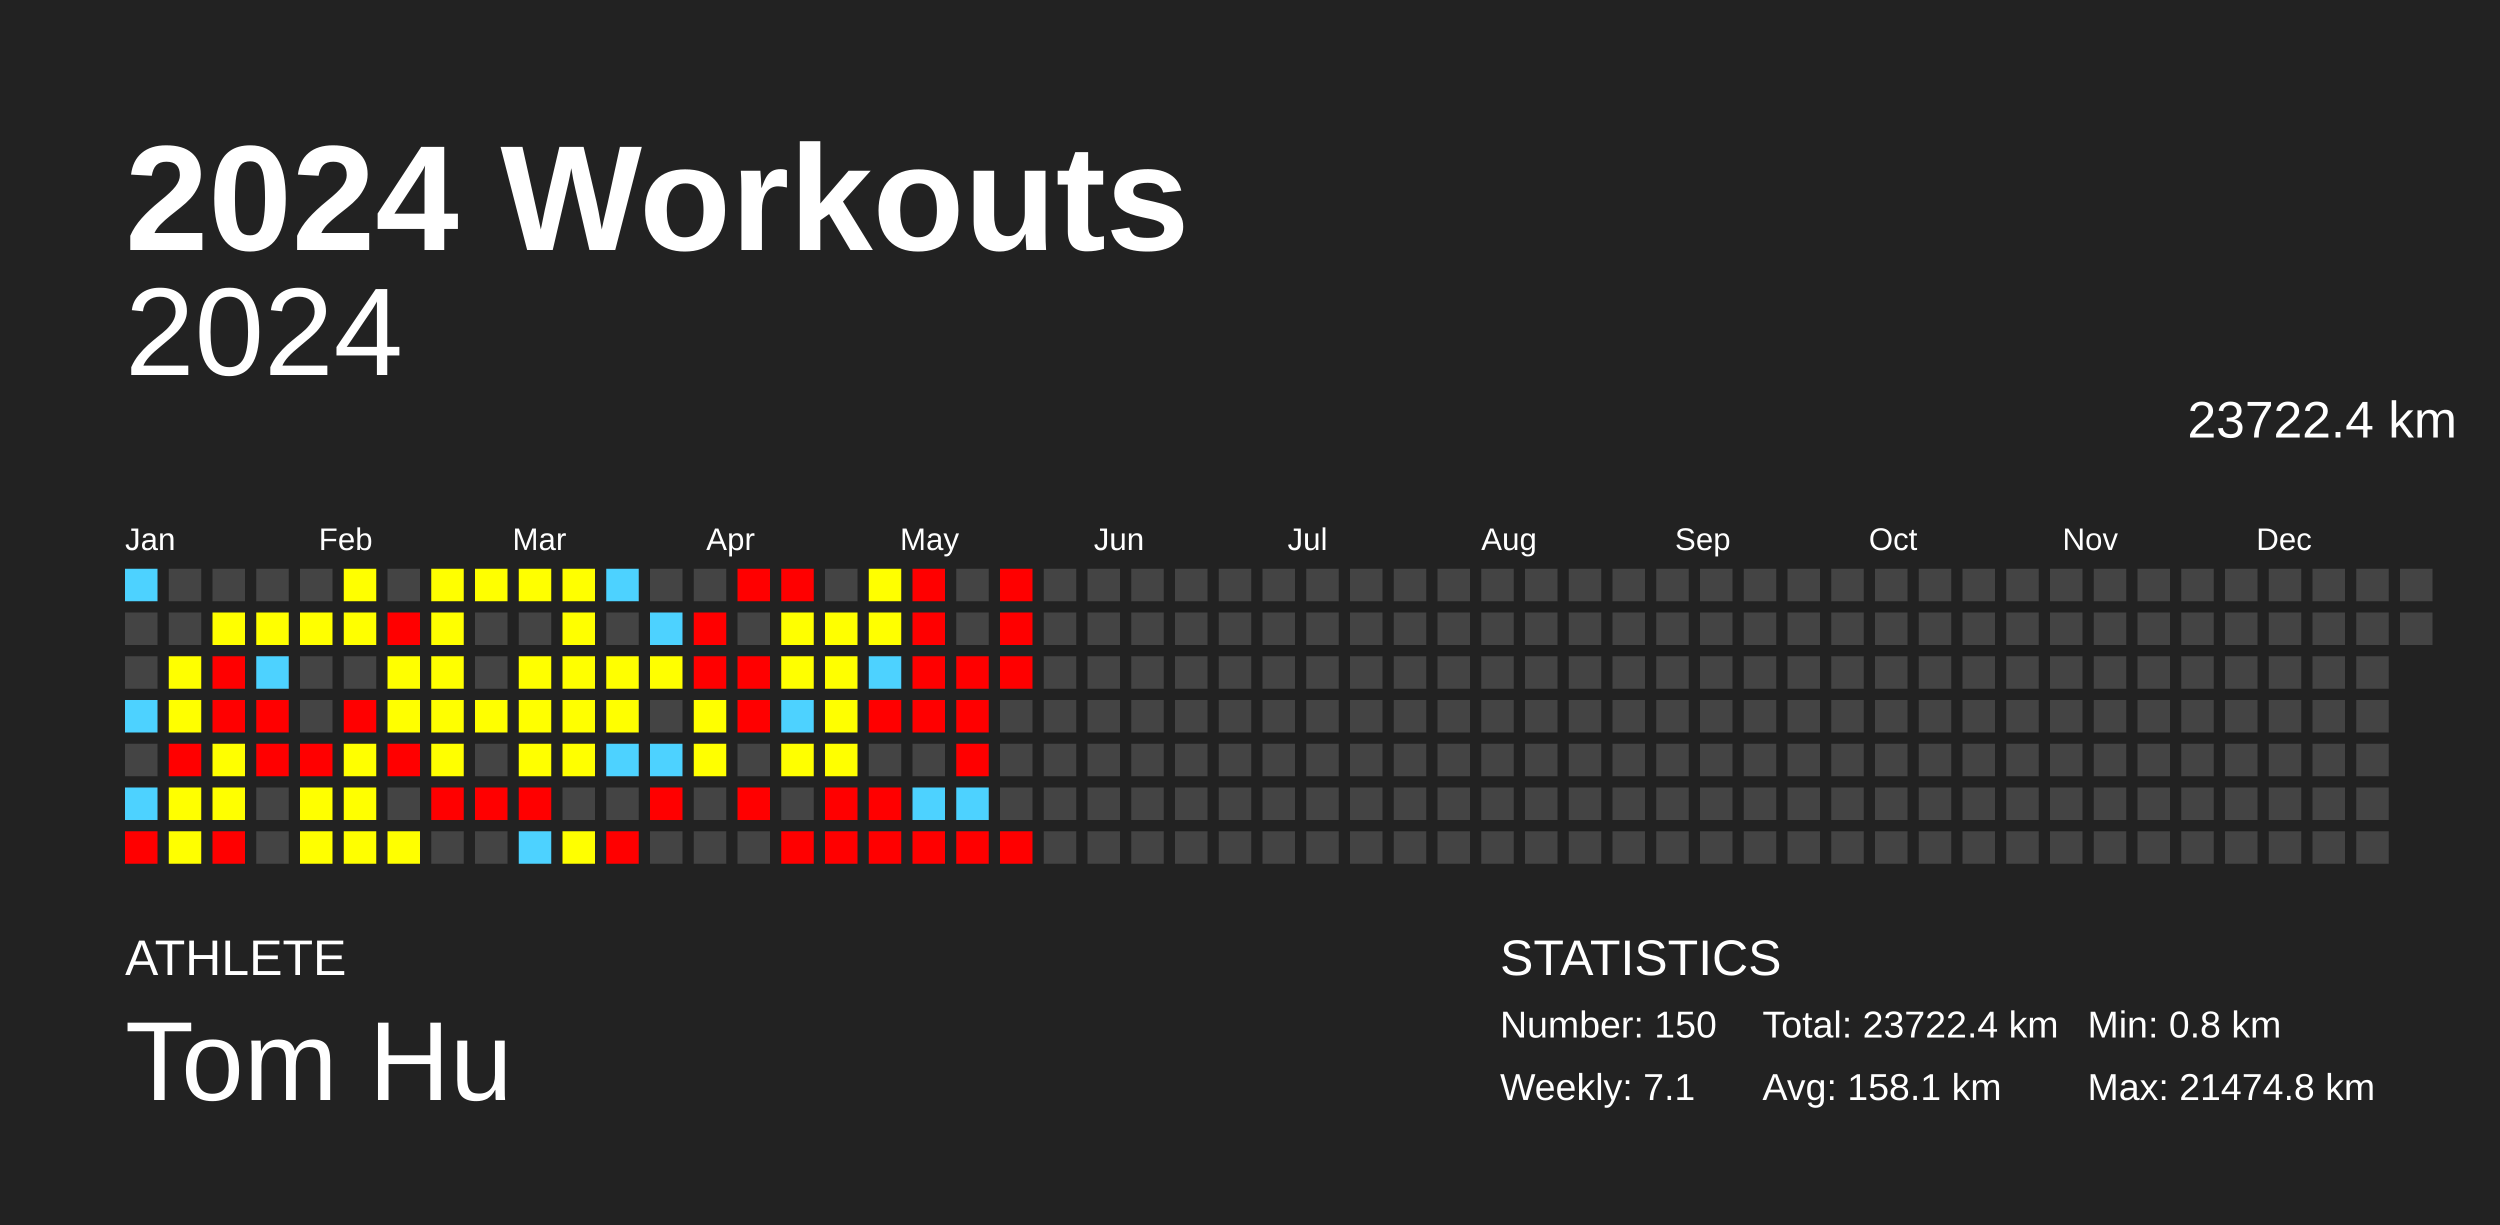
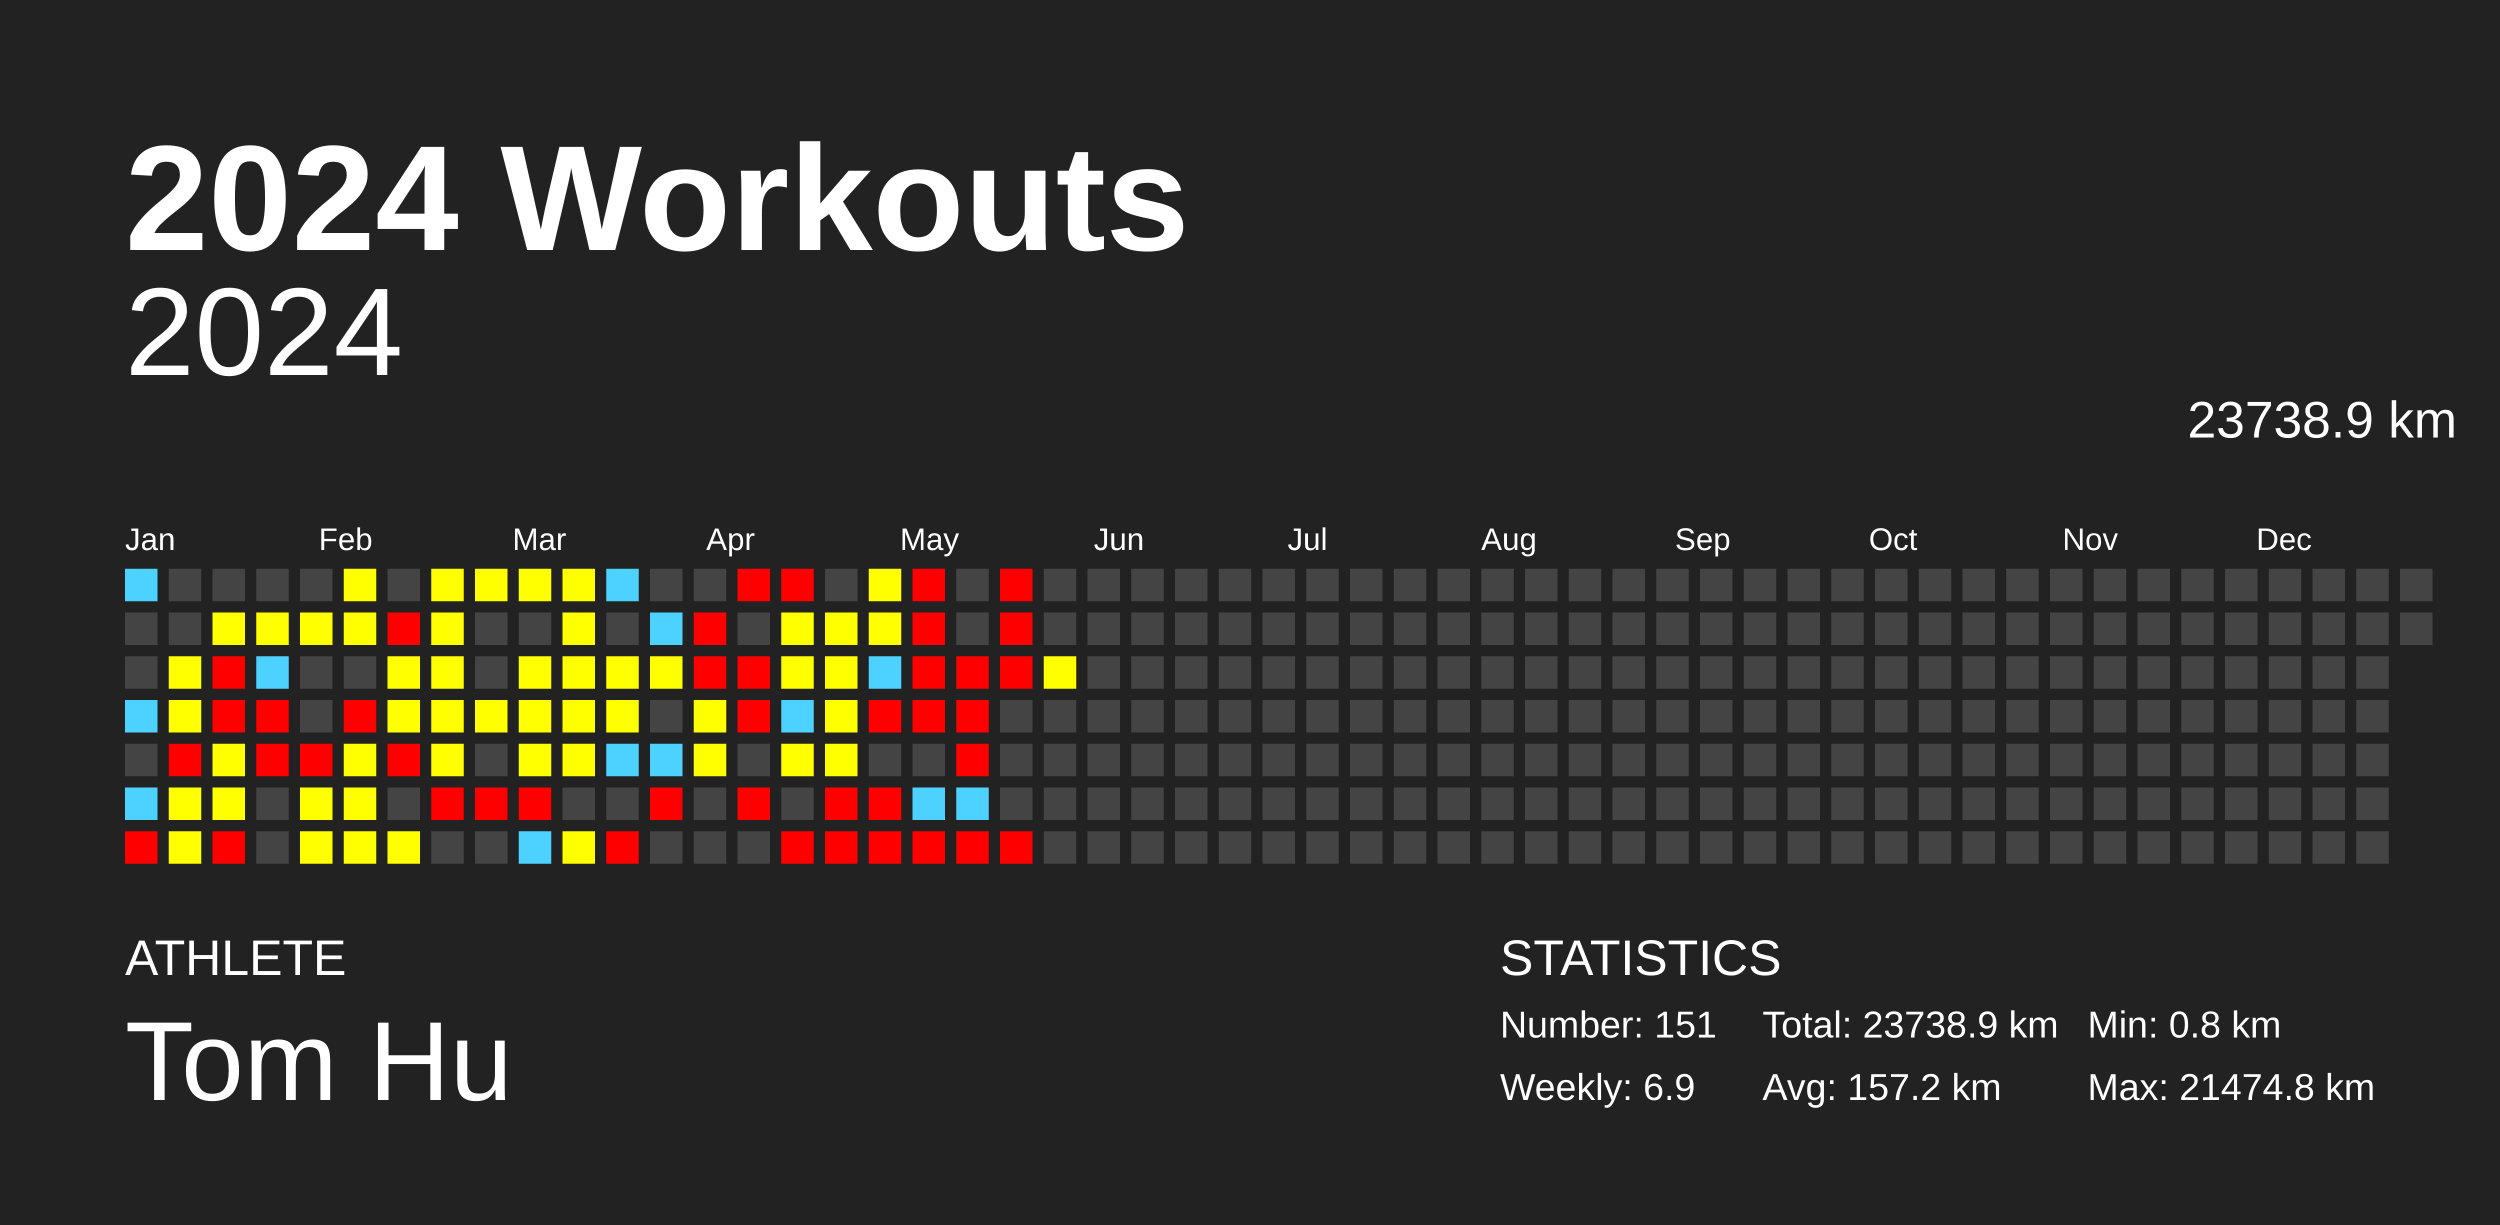
<svg xmlns="http://www.w3.org/2000/svg" baseProfile="full" height="98mm" version="1.1" viewBox="0,0,200,98" width="200mm">
  <defs />
  <rect fill="#222222" height="98" width="200" x="0" y="0" />
  <text fill="#FFFFFF" style="font-size:12px; font-family:Arial; font-weight:bold;" x="10" y="20">2024 Workouts</text>
  <text fill="#FFFFFF" style="font-size:4px; font-family:Arial" x="10" y="78">ATHLETE</text>
  <text fill="#FFFFFF" style="font-size:9px; font-family:Arial" x="10" y="88">Tom Hu</text>
  <text fill="#FFFFFF" style="font-size:4px; font-family:Arial" x="120" y="78">STATISTICS</text>
-   <text fill="#FFFFFF" style="font-size:3px; font-family:Arial" x="120" y="83">Number: 150</text>
-   <text fill="#FFFFFF" style="font-size:3px; font-family:Arial" x="120" y="88">Weekly: 7.1</text>
-   <text fill="#FFFFFF" style="font-size:3px; font-family:Arial" x="141" y="83">Total: 23722.4 km</text>
-   <text fill="#FFFFFF" style="font-size:3px; font-family:Arial" x="141" y="88">Avg: 158.1 km</text>
+   <text fill="#FFFFFF" style="font-size:3px; font-family:Arial" x="120" y="83">Number: 151</text>
+   <text fill="#FFFFFF" style="font-size:3px; font-family:Arial" x="120" y="88">Weekly: 6.9</text>
+   <text fill="#FFFFFF" style="font-size:3px; font-family:Arial" x="141" y="83">Total: 23738.9 km</text>
+   <text fill="#FFFFFF" style="font-size:3px; font-family:Arial" x="141" y="88">Avg: 157.2 km</text>
  <text fill="#FFFFFF" style="font-size:3px; font-family:Arial" x="167" y="83">Min: 0.8 km</text>
  <text fill="#FFFFFF" style="font-size:3px; font-family:Arial" x="167" y="88">Max: 21474.8 km</text>
  <text alignment-baseline="hanging" fill="#FFFFFF" style="font-size:10.0px; font-family:Arial;" x="10" y="30">2024</text>
-   <text alignment-baseline="hanging" fill="#FFFFFF" style="font-size:4.125px; font-family:Arial;" x="175" y="35">23722.4 km</text>
+   <text alignment-baseline="hanging" fill="#FFFFFF" style="font-size:4.125px; font-family:Arial;" x="175" y="35">23738.9 km</text>
  <text fill="#FFFFFF" style="font-size:2.5px; font-family:Arial" x="10.0" y="44">Jan</text>
  <text fill="#FFFFFF" style="font-size:2.5px; font-family:Arial" x="25.5" y="44">Feb</text>
  <text fill="#FFFFFF" style="font-size:2.5px; font-family:Arial" x="41.0" y="44">Mar</text>
  <text fill="#FFFFFF" style="font-size:2.5px; font-family:Arial" x="56.5" y="44">Apr</text>
  <text fill="#FFFFFF" style="font-size:2.5px; font-family:Arial" x="72.0" y="44">May</text>
  <text fill="#FFFFFF" style="font-size:2.5px; font-family:Arial" x="87.5" y="44">Jun</text>
  <text fill="#FFFFFF" style="font-size:2.5px; font-family:Arial" x="103.0" y="44">Jul</text>
  <text fill="#FFFFFF" style="font-size:2.5px; font-family:Arial" x="118.5" y="44">Aug</text>
  <text fill="#FFFFFF" style="font-size:2.5px; font-family:Arial" x="134.0" y="44">Sep</text>
  <text fill="#FFFFFF" style="font-size:2.5px; font-family:Arial" x="149.5" y="44">Oct</text>
  <text fill="#FFFFFF" style="font-size:2.5px; font-family:Arial" x="165.0" y="44">Nov</text>
  <text fill="#FFFFFF" style="font-size:2.5px; font-family:Arial" x="180.5" y="44">Dec</text>
  <rect fill="#4dd2ff" height="2.6" width="2.6" x="10.0" y="45.5" />
  <rect fill="#444444" height="2.6" width="2.6" x="10.0" y="49.0" />
  <rect fill="#444444" height="2.6" width="2.6" x="10.0" y="52.5" />
  <rect fill="#4dd2ff" height="2.6" width="2.6" x="10.0" y="56.0" />
  <rect fill="#444444" height="2.6" width="2.6" x="10.0" y="59.5" />
  <rect fill="#4dd2ff" height="2.6" width="2.6" x="10.0" y="63.0" />
  <rect fill="red" height="2.6" width="2.6" x="10.0" y="66.5" />
  <rect fill="#444444" height="2.6" width="2.6" x="13.5" y="45.5" />
  <rect fill="#444444" height="2.6" width="2.6" x="13.5" y="49.0" />
  <rect fill="#ffff00" height="2.6" width="2.6" x="13.5" y="52.5" />
  <rect fill="#ffff00" height="2.6" width="2.6" x="13.5" y="56.0" />
  <rect fill="red" height="2.6" width="2.6" x="13.5" y="59.5" />
  <rect fill="#ffff00" height="2.6" width="2.6" x="13.5" y="63.0" />
  <rect fill="#ffff00" height="2.6" width="2.6" x="13.5" y="66.5" />
  <rect fill="#444444" height="2.6" width="2.6" x="17.0" y="45.5" />
  <rect fill="#ffff00" height="2.6" width="2.6" x="17.0" y="49.0" />
  <rect fill="red" height="2.6" width="2.6" x="17.0" y="52.5" />
  <rect fill="red" height="2.6" width="2.6" x="17.0" y="56.0" />
  <rect fill="#ffff00" height="2.6" width="2.6" x="17.0" y="59.5" />
  <rect fill="#ffff00" height="2.6" width="2.6" x="17.0" y="63.0" />
  <rect fill="red" height="2.6" width="2.6" x="17.0" y="66.5" />
  <rect fill="#444444" height="2.6" width="2.6" x="20.5" y="45.5" />
  <rect fill="#ffff00" height="2.6" width="2.6" x="20.5" y="49.0" />
  <rect fill="#4dd2ff" height="2.6" width="2.6" x="20.5" y="52.5" />
  <rect fill="red" height="2.6" width="2.6" x="20.5" y="56.0" />
  <rect fill="red" height="2.6" width="2.6" x="20.5" y="59.5" />
  <rect fill="#444444" height="2.6" width="2.6" x="20.5" y="63.0" />
  <rect fill="#444444" height="2.6" width="2.6" x="20.5" y="66.5" />
  <rect fill="#444444" height="2.6" width="2.6" x="24.0" y="45.5" />
  <rect fill="#ffff00" height="2.6" width="2.6" x="24.0" y="49.0" />
  <rect fill="#444444" height="2.6" width="2.6" x="24.0" y="52.5" />
  <rect fill="#444444" height="2.6" width="2.6" x="24.0" y="56.0" />
  <rect fill="red" height="2.6" width="2.6" x="24.0" y="59.5" />
  <rect fill="#ffff00" height="2.6" width="2.6" x="24.0" y="63.0" />
  <rect fill="#ffff00" height="2.6" width="2.6" x="24.0" y="66.5" />
  <rect fill="#ffff00" height="2.6" width="2.6" x="27.5" y="45.5" />
  <rect fill="#ffff00" height="2.6" width="2.6" x="27.5" y="49.0" />
  <rect fill="#444444" height="2.6" width="2.6" x="27.5" y="52.5" />
  <rect fill="red" height="2.6" width="2.6" x="27.5" y="56.0" />
  <rect fill="#ffff00" height="2.6" width="2.6" x="27.5" y="59.5" />
  <rect fill="#ffff00" height="2.6" width="2.6" x="27.5" y="63.0" />
  <rect fill="#ffff00" height="2.6" width="2.6" x="27.5" y="66.5" />
  <rect fill="#444444" height="2.6" width="2.6" x="31.0" y="45.5" />
  <rect fill="red" height="2.6" width="2.6" x="31.0" y="49.0" />
  <rect fill="#ffff00" height="2.6" width="2.6" x="31.0" y="52.5" />
  <rect fill="#ffff00" height="2.6" width="2.6" x="31.0" y="56.0" />
  <rect fill="red" height="2.6" width="2.6" x="31.0" y="59.5" />
  <rect fill="#444444" height="2.6" width="2.6" x="31.0" y="63.0" />
  <rect fill="#ffff00" height="2.6" width="2.6" x="31.0" y="66.5" />
  <rect fill="#ffff00" height="2.6" width="2.6" x="34.5" y="45.5" />
  <rect fill="#ffff00" height="2.6" width="2.6" x="34.5" y="49.0" />
  <rect fill="#ffff00" height="2.6" width="2.6" x="34.5" y="52.5" />
  <rect fill="#ffff00" height="2.6" width="2.6" x="34.5" y="56.0" />
  <rect fill="#ffff00" height="2.6" width="2.6" x="34.5" y="59.5" />
  <rect fill="red" height="2.6" width="2.6" x="34.5" y="63.0" />
  <rect fill="#444444" height="2.6" width="2.6" x="34.5" y="66.5" />
  <rect fill="#ffff00" height="2.6" width="2.6" x="38.0" y="45.5" />
  <rect fill="#444444" height="2.6" width="2.6" x="38.0" y="49.0" />
  <rect fill="#444444" height="2.6" width="2.6" x="38.0" y="52.5" />
  <rect fill="#ffff00" height="2.6" width="2.6" x="38.0" y="56.0" />
  <rect fill="#444444" height="2.6" width="2.6" x="38.0" y="59.5" />
  <rect fill="red" height="2.6" width="2.6" x="38.0" y="63.0" />
  <rect fill="#444444" height="2.6" width="2.6" x="38.0" y="66.5" />
  <rect fill="#ffff00" height="2.6" width="2.6" x="41.5" y="45.5" />
  <rect fill="#444444" height="2.6" width="2.6" x="41.5" y="49.0" />
  <rect fill="#ffff00" height="2.6" width="2.6" x="41.5" y="52.5" />
  <rect fill="#ffff00" height="2.6" width="2.6" x="41.5" y="56.0" />
  <rect fill="#ffff00" height="2.6" width="2.6" x="41.5" y="59.5" />
  <rect fill="red" height="2.6" width="2.6" x="41.5" y="63.0" />
  <rect fill="#4dd2ff" height="2.6" width="2.6" x="41.5" y="66.5" />
  <rect fill="#ffff00" height="2.6" width="2.6" x="45.0" y="45.5" />
  <rect fill="#ffff00" height="2.6" width="2.6" x="45.0" y="49.0" />
  <rect fill="#ffff00" height="2.6" width="2.6" x="45.0" y="52.5" />
  <rect fill="#ffff00" height="2.6" width="2.6" x="45.0" y="56.0" />
  <rect fill="#ffff00" height="2.6" width="2.6" x="45.0" y="59.5" />
  <rect fill="#444444" height="2.6" width="2.6" x="45.0" y="63.0" />
  <rect fill="#ffff00" height="2.6" width="2.6" x="45.0" y="66.5" />
  <rect fill="#4dd2ff" height="2.6" width="2.6" x="48.5" y="45.5" />
  <rect fill="#444444" height="2.6" width="2.6" x="48.5" y="49.0" />
  <rect fill="#ffff00" height="2.6" width="2.6" x="48.5" y="52.5" />
  <rect fill="#ffff00" height="2.6" width="2.6" x="48.5" y="56.0" />
  <rect fill="#4dd2ff" height="2.6" width="2.6" x="48.5" y="59.5" />
  <rect fill="#444444" height="2.6" width="2.6" x="48.5" y="63.0" />
  <rect fill="red" height="2.6" width="2.6" x="48.5" y="66.5" />
  <rect fill="#444444" height="2.6" width="2.6" x="52.0" y="45.5" />
  <rect fill="#4dd2ff" height="2.6" width="2.6" x="52.0" y="49.0" />
  <rect fill="#ffff00" height="2.6" width="2.6" x="52.0" y="52.5" />
  <rect fill="#444444" height="2.6" width="2.6" x="52.0" y="56.0" />
  <rect fill="#4dd2ff" height="2.6" width="2.6" x="52.0" y="59.5" />
  <rect fill="red" height="2.6" width="2.6" x="52.0" y="63.0" />
  <rect fill="#444444" height="2.6" width="2.6" x="52.0" y="66.5" />
  <rect fill="#444444" height="2.6" width="2.6" x="55.5" y="45.5" />
  <rect fill="red" height="2.6" width="2.6" x="55.5" y="49.0" />
  <rect fill="red" height="2.6" width="2.6" x="55.5" y="52.5" />
  <rect fill="#ffff00" height="2.6" width="2.6" x="55.5" y="56.0" />
  <rect fill="#ffff00" height="2.6" width="2.6" x="55.5" y="59.5" />
  <rect fill="#444444" height="2.6" width="2.6" x="55.5" y="63.0" />
  <rect fill="#444444" height="2.6" width="2.6" x="55.5" y="66.5" />
  <rect fill="red" height="2.6" width="2.6" x="59.0" y="45.5" />
  <rect fill="#444444" height="2.6" width="2.6" x="59.0" y="49.0" />
  <rect fill="red" height="2.6" width="2.6" x="59.0" y="52.5" />
  <rect fill="red" height="2.6" width="2.6" x="59.0" y="56.0" />
  <rect fill="#444444" height="2.6" width="2.6" x="59.0" y="59.5" />
  <rect fill="red" height="2.6" width="2.6" x="59.0" y="63.0" />
  <rect fill="#444444" height="2.6" width="2.6" x="59.0" y="66.5" />
  <rect fill="red" height="2.6" width="2.6" x="62.5" y="45.5" />
  <rect fill="#ffff00" height="2.6" width="2.6" x="62.5" y="49.0" />
  <rect fill="#ffff00" height="2.6" width="2.6" x="62.5" y="52.5" />
  <rect fill="#4dd2ff" height="2.6" width="2.6" x="62.5" y="56.0" />
  <rect fill="#ffff00" height="2.6" width="2.6" x="62.5" y="59.5" />
  <rect fill="#444444" height="2.6" width="2.6" x="62.5" y="63.0" />
  <rect fill="red" height="2.6" width="2.6" x="62.5" y="66.5" />
  <rect fill="#444444" height="2.6" width="2.6" x="66.0" y="45.5" />
  <rect fill="#ffff00" height="2.6" width="2.6" x="66.0" y="49.0" />
  <rect fill="#ffff00" height="2.6" width="2.6" x="66.0" y="52.5" />
  <rect fill="#ffff00" height="2.6" width="2.6" x="66.0" y="56.0" />
  <rect fill="#ffff00" height="2.6" width="2.6" x="66.0" y="59.5" />
  <rect fill="red" height="2.6" width="2.6" x="66.0" y="63.0" />
  <rect fill="red" height="2.6" width="2.6" x="66.0" y="66.5" />
  <rect fill="#ffff00" height="2.6" width="2.6" x="69.5" y="45.5" />
  <rect fill="#ffff00" height="2.6" width="2.6" x="69.5" y="49.0" />
  <rect fill="#4dd2ff" height="2.6" width="2.6" x="69.5" y="52.5" />
  <rect fill="red" height="2.6" width="2.6" x="69.5" y="56.0" />
  <rect fill="#444444" height="2.6" width="2.6" x="69.5" y="59.5" />
  <rect fill="red" height="2.6" width="2.6" x="69.5" y="63.0" />
  <rect fill="red" height="2.6" width="2.6" x="69.5" y="66.5" />
  <rect fill="red" height="2.6" width="2.6" x="73.0" y="45.5" />
  <rect fill="red" height="2.6" width="2.6" x="73.0" y="49.0" />
  <rect fill="red" height="2.6" width="2.6" x="73.0" y="52.5" />
  <rect fill="red" height="2.6" width="2.6" x="73.0" y="56.0" />
  <rect fill="#444444" height="2.6" width="2.6" x="73.0" y="59.5" />
  <rect fill="#4dd2ff" height="2.6" width="2.6" x="73.0" y="63.0" />
  <rect fill="red" height="2.6" width="2.6" x="73.0" y="66.5" />
  <rect fill="#444444" height="2.6" width="2.6" x="76.5" y="45.5" />
  <rect fill="#444444" height="2.6" width="2.6" x="76.5" y="49.0" />
  <rect fill="red" height="2.6" width="2.6" x="76.5" y="52.5" />
  <rect fill="red" height="2.6" width="2.6" x="76.5" y="56.0" />
  <rect fill="red" height="2.6" width="2.6" x="76.5" y="59.5" />
  <rect fill="#4dd2ff" height="2.6" width="2.6" x="76.5" y="63.0" />
  <rect fill="red" height="2.6" width="2.6" x="76.5" y="66.5" />
  <rect fill="red" height="2.6" width="2.6" x="80.0" y="45.5" />
  <rect fill="red" height="2.6" width="2.6" x="80.0" y="49.0" />
  <rect fill="red" height="2.6" width="2.6" x="80.0" y="52.5" />
  <rect fill="#444444" height="2.6" width="2.6" x="80.0" y="56.0" />
  <rect fill="#444444" height="2.6" width="2.6" x="80.0" y="59.5" />
  <rect fill="#444444" height="2.6" width="2.6" x="80.0" y="63.0" />
  <rect fill="red" height="2.6" width="2.6" x="80.0" y="66.5" />
  <rect fill="#444444" height="2.6" width="2.6" x="83.5" y="45.5" />
  <rect fill="#444444" height="2.6" width="2.6" x="83.5" y="49.0" />
-   <rect fill="#444444" height="2.6" width="2.6" x="83.5" y="52.5" />
+   <rect fill="#ffff00" height="2.6" width="2.6" x="83.5" y="52.5" />
  <rect fill="#444444" height="2.6" width="2.6" x="83.5" y="56.0" />
  <rect fill="#444444" height="2.6" width="2.6" x="83.5" y="59.5" />
  <rect fill="#444444" height="2.6" width="2.6" x="83.5" y="63.0" />
  <rect fill="#444444" height="2.6" width="2.6" x="83.5" y="66.5" />
  <rect fill="#444444" height="2.6" width="2.6" x="87.0" y="45.5" />
  <rect fill="#444444" height="2.6" width="2.6" x="87.0" y="49.0" />
  <rect fill="#444444" height="2.6" width="2.6" x="87.0" y="52.5" />
  <rect fill="#444444" height="2.6" width="2.6" x="87.0" y="56.0" />
  <rect fill="#444444" height="2.6" width="2.6" x="87.0" y="59.5" />
  <rect fill="#444444" height="2.6" width="2.6" x="87.0" y="63.0" />
  <rect fill="#444444" height="2.6" width="2.6" x="87.0" y="66.5" />
  <rect fill="#444444" height="2.6" width="2.6" x="90.5" y="45.5" />
  <rect fill="#444444" height="2.6" width="2.6" x="90.5" y="49.0" />
  <rect fill="#444444" height="2.6" width="2.6" x="90.5" y="52.5" />
  <rect fill="#444444" height="2.6" width="2.6" x="90.5" y="56.0" />
  <rect fill="#444444" height="2.6" width="2.6" x="90.5" y="59.5" />
  <rect fill="#444444" height="2.6" width="2.6" x="90.5" y="63.0" />
  <rect fill="#444444" height="2.6" width="2.6" x="90.5" y="66.5" />
  <rect fill="#444444" height="2.6" width="2.6" x="94.0" y="45.5" />
  <rect fill="#444444" height="2.6" width="2.6" x="94.0" y="49.0" />
  <rect fill="#444444" height="2.6" width="2.6" x="94.0" y="52.5" />
  <rect fill="#444444" height="2.6" width="2.6" x="94.0" y="56.0" />
  <rect fill="#444444" height="2.6" width="2.6" x="94.0" y="59.5" />
  <rect fill="#444444" height="2.6" width="2.6" x="94.0" y="63.0" />
  <rect fill="#444444" height="2.6" width="2.6" x="94.0" y="66.5" />
  <rect fill="#444444" height="2.6" width="2.6" x="97.5" y="45.5" />
  <rect fill="#444444" height="2.6" width="2.6" x="97.5" y="49.0" />
  <rect fill="#444444" height="2.6" width="2.6" x="97.5" y="52.5" />
  <rect fill="#444444" height="2.6" width="2.6" x="97.5" y="56.0" />
  <rect fill="#444444" height="2.6" width="2.6" x="97.5" y="59.5" />
  <rect fill="#444444" height="2.6" width="2.6" x="97.5" y="63.0" />
  <rect fill="#444444" height="2.6" width="2.6" x="97.5" y="66.5" />
  <rect fill="#444444" height="2.6" width="2.6" x="101.0" y="45.5" />
  <rect fill="#444444" height="2.6" width="2.6" x="101.0" y="49.0" />
  <rect fill="#444444" height="2.6" width="2.6" x="101.0" y="52.5" />
  <rect fill="#444444" height="2.6" width="2.6" x="101.0" y="56.0" />
  <rect fill="#444444" height="2.6" width="2.6" x="101.0" y="59.5" />
  <rect fill="#444444" height="2.6" width="2.6" x="101.0" y="63.0" />
  <rect fill="#444444" height="2.6" width="2.6" x="101.0" y="66.5" />
  <rect fill="#444444" height="2.6" width="2.6" x="104.5" y="45.5" />
  <rect fill="#444444" height="2.6" width="2.6" x="104.5" y="49.0" />
  <rect fill="#444444" height="2.6" width="2.6" x="104.5" y="52.5" />
  <rect fill="#444444" height="2.6" width="2.6" x="104.5" y="56.0" />
  <rect fill="#444444" height="2.6" width="2.6" x="104.5" y="59.5" />
  <rect fill="#444444" height="2.6" width="2.6" x="104.5" y="63.0" />
  <rect fill="#444444" height="2.6" width="2.6" x="104.5" y="66.5" />
  <rect fill="#444444" height="2.6" width="2.6" x="108.0" y="45.5" />
  <rect fill="#444444" height="2.6" width="2.6" x="108.0" y="49.0" />
  <rect fill="#444444" height="2.6" width="2.6" x="108.0" y="52.5" />
  <rect fill="#444444" height="2.6" width="2.6" x="108.0" y="56.0" />
  <rect fill="#444444" height="2.6" width="2.6" x="108.0" y="59.5" />
  <rect fill="#444444" height="2.6" width="2.6" x="108.0" y="63.0" />
  <rect fill="#444444" height="2.6" width="2.6" x="108.0" y="66.5" />
  <rect fill="#444444" height="2.6" width="2.6" x="111.5" y="45.5" />
  <rect fill="#444444" height="2.6" width="2.6" x="111.5" y="49.0" />
  <rect fill="#444444" height="2.6" width="2.6" x="111.5" y="52.5" />
  <rect fill="#444444" height="2.6" width="2.6" x="111.5" y="56.0" />
  <rect fill="#444444" height="2.6" width="2.6" x="111.5" y="59.5" />
  <rect fill="#444444" height="2.6" width="2.6" x="111.5" y="63.0" />
  <rect fill="#444444" height="2.6" width="2.6" x="111.5" y="66.5" />
  <rect fill="#444444" height="2.6" width="2.6" x="115.0" y="45.5" />
  <rect fill="#444444" height="2.6" width="2.6" x="115.0" y="49.0" />
  <rect fill="#444444" height="2.6" width="2.6" x="115.0" y="52.5" />
  <rect fill="#444444" height="2.6" width="2.6" x="115.0" y="56.0" />
  <rect fill="#444444" height="2.6" width="2.6" x="115.0" y="59.5" />
  <rect fill="#444444" height="2.6" width="2.6" x="115.0" y="63.0" />
  <rect fill="#444444" height="2.6" width="2.6" x="115.0" y="66.5" />
  <rect fill="#444444" height="2.6" width="2.6" x="118.5" y="45.5" />
  <rect fill="#444444" height="2.6" width="2.6" x="118.5" y="49.0" />
  <rect fill="#444444" height="2.6" width="2.6" x="118.5" y="52.5" />
  <rect fill="#444444" height="2.6" width="2.6" x="118.5" y="56.0" />
  <rect fill="#444444" height="2.6" width="2.6" x="118.5" y="59.5" />
  <rect fill="#444444" height="2.6" width="2.6" x="118.5" y="63.0" />
  <rect fill="#444444" height="2.6" width="2.6" x="118.5" y="66.5" />
  <rect fill="#444444" height="2.6" width="2.6" x="122.0" y="45.5" />
  <rect fill="#444444" height="2.6" width="2.6" x="122.0" y="49.0" />
  <rect fill="#444444" height="2.6" width="2.6" x="122.0" y="52.5" />
  <rect fill="#444444" height="2.6" width="2.6" x="122.0" y="56.0" />
  <rect fill="#444444" height="2.6" width="2.6" x="122.0" y="59.5" />
  <rect fill="#444444" height="2.6" width="2.6" x="122.0" y="63.0" />
  <rect fill="#444444" height="2.6" width="2.6" x="122.0" y="66.5" />
  <rect fill="#444444" height="2.6" width="2.6" x="125.5" y="45.5" />
  <rect fill="#444444" height="2.6" width="2.6" x="125.5" y="49.0" />
  <rect fill="#444444" height="2.6" width="2.6" x="125.5" y="52.5" />
  <rect fill="#444444" height="2.6" width="2.6" x="125.5" y="56.0" />
  <rect fill="#444444" height="2.6" width="2.6" x="125.5" y="59.5" />
  <rect fill="#444444" height="2.6" width="2.6" x="125.5" y="63.0" />
  <rect fill="#444444" height="2.6" width="2.6" x="125.5" y="66.5" />
  <rect fill="#444444" height="2.6" width="2.6" x="129.0" y="45.5" />
  <rect fill="#444444" height="2.6" width="2.6" x="129.0" y="49.0" />
  <rect fill="#444444" height="2.6" width="2.6" x="129.0" y="52.5" />
  <rect fill="#444444" height="2.6" width="2.6" x="129.0" y="56.0" />
  <rect fill="#444444" height="2.6" width="2.6" x="129.0" y="59.5" />
  <rect fill="#444444" height="2.6" width="2.6" x="129.0" y="63.0" />
  <rect fill="#444444" height="2.6" width="2.6" x="129.0" y="66.5" />
  <rect fill="#444444" height="2.6" width="2.6" x="132.5" y="45.5" />
  <rect fill="#444444" height="2.6" width="2.6" x="132.5" y="49.0" />
  <rect fill="#444444" height="2.6" width="2.6" x="132.5" y="52.5" />
  <rect fill="#444444" height="2.6" width="2.6" x="132.5" y="56.0" />
  <rect fill="#444444" height="2.6" width="2.6" x="132.5" y="59.5" />
  <rect fill="#444444" height="2.6" width="2.6" x="132.5" y="63.0" />
  <rect fill="#444444" height="2.6" width="2.6" x="132.5" y="66.5" />
  <rect fill="#444444" height="2.6" width="2.6" x="136.0" y="45.5" />
  <rect fill="#444444" height="2.6" width="2.6" x="136.0" y="49.0" />
  <rect fill="#444444" height="2.6" width="2.6" x="136.0" y="52.5" />
  <rect fill="#444444" height="2.6" width="2.6" x="136.0" y="56.0" />
  <rect fill="#444444" height="2.6" width="2.6" x="136.0" y="59.5" />
  <rect fill="#444444" height="2.6" width="2.6" x="136.0" y="63.0" />
  <rect fill="#444444" height="2.6" width="2.6" x="136.0" y="66.5" />
  <rect fill="#444444" height="2.6" width="2.6" x="139.5" y="45.5" />
  <rect fill="#444444" height="2.6" width="2.6" x="139.5" y="49.0" />
  <rect fill="#444444" height="2.6" width="2.6" x="139.5" y="52.5" />
  <rect fill="#444444" height="2.6" width="2.6" x="139.5" y="56.0" />
  <rect fill="#444444" height="2.6" width="2.6" x="139.5" y="59.5" />
  <rect fill="#444444" height="2.6" width="2.6" x="139.5" y="63.0" />
  <rect fill="#444444" height="2.6" width="2.6" x="139.5" y="66.5" />
  <rect fill="#444444" height="2.6" width="2.6" x="143.0" y="45.5" />
  <rect fill="#444444" height="2.6" width="2.6" x="143.0" y="49.0" />
  <rect fill="#444444" height="2.6" width="2.6" x="143.0" y="52.5" />
  <rect fill="#444444" height="2.6" width="2.6" x="143.0" y="56.0" />
  <rect fill="#444444" height="2.6" width="2.6" x="143.0" y="59.5" />
  <rect fill="#444444" height="2.6" width="2.6" x="143.0" y="63.0" />
  <rect fill="#444444" height="2.6" width="2.6" x="143.0" y="66.5" />
  <rect fill="#444444" height="2.6" width="2.6" x="146.5" y="45.5" />
  <rect fill="#444444" height="2.6" width="2.6" x="146.5" y="49.0" />
  <rect fill="#444444" height="2.6" width="2.6" x="146.5" y="52.5" />
  <rect fill="#444444" height="2.6" width="2.6" x="146.5" y="56.0" />
  <rect fill="#444444" height="2.6" width="2.6" x="146.5" y="59.5" />
  <rect fill="#444444" height="2.6" width="2.6" x="146.5" y="63.0" />
  <rect fill="#444444" height="2.6" width="2.6" x="146.5" y="66.5" />
  <rect fill="#444444" height="2.6" width="2.6" x="150.0" y="45.5" />
  <rect fill="#444444" height="2.6" width="2.6" x="150.0" y="49.0" />
  <rect fill="#444444" height="2.6" width="2.6" x="150.0" y="52.5" />
  <rect fill="#444444" height="2.6" width="2.6" x="150.0" y="56.0" />
  <rect fill="#444444" height="2.6" width="2.6" x="150.0" y="59.5" />
  <rect fill="#444444" height="2.6" width="2.6" x="150.0" y="63.0" />
  <rect fill="#444444" height="2.6" width="2.6" x="150.0" y="66.5" />
  <rect fill="#444444" height="2.6" width="2.6" x="153.5" y="45.5" />
  <rect fill="#444444" height="2.6" width="2.6" x="153.5" y="49.0" />
  <rect fill="#444444" height="2.6" width="2.6" x="153.5" y="52.5" />
  <rect fill="#444444" height="2.6" width="2.6" x="153.5" y="56.0" />
  <rect fill="#444444" height="2.6" width="2.6" x="153.5" y="59.5" />
  <rect fill="#444444" height="2.6" width="2.6" x="153.5" y="63.0" />
  <rect fill="#444444" height="2.6" width="2.6" x="153.5" y="66.5" />
  <rect fill="#444444" height="2.6" width="2.6" x="157.0" y="45.5" />
  <rect fill="#444444" height="2.6" width="2.6" x="157.0" y="49.0" />
  <rect fill="#444444" height="2.6" width="2.6" x="157.0" y="52.5" />
  <rect fill="#444444" height="2.6" width="2.6" x="157.0" y="56.0" />
  <rect fill="#444444" height="2.6" width="2.6" x="157.0" y="59.5" />
  <rect fill="#444444" height="2.6" width="2.6" x="157.0" y="63.0" />
  <rect fill="#444444" height="2.6" width="2.6" x="157.0" y="66.5" />
  <rect fill="#444444" height="2.6" width="2.6" x="160.5" y="45.5" />
  <rect fill="#444444" height="2.6" width="2.6" x="160.5" y="49.0" />
  <rect fill="#444444" height="2.6" width="2.6" x="160.5" y="52.5" />
  <rect fill="#444444" height="2.6" width="2.6" x="160.5" y="56.0" />
  <rect fill="#444444" height="2.6" width="2.6" x="160.5" y="59.5" />
  <rect fill="#444444" height="2.6" width="2.6" x="160.5" y="63.0" />
  <rect fill="#444444" height="2.6" width="2.6" x="160.5" y="66.5" />
  <rect fill="#444444" height="2.6" width="2.6" x="164.0" y="45.5" />
  <rect fill="#444444" height="2.6" width="2.6" x="164.0" y="49.0" />
  <rect fill="#444444" height="2.6" width="2.6" x="164.0" y="52.5" />
  <rect fill="#444444" height="2.6" width="2.6" x="164.0" y="56.0" />
  <rect fill="#444444" height="2.6" width="2.6" x="164.0" y="59.5" />
  <rect fill="#444444" height="2.6" width="2.6" x="164.0" y="63.0" />
  <rect fill="#444444" height="2.6" width="2.6" x="164.0" y="66.5" />
  <rect fill="#444444" height="2.6" width="2.6" x="167.5" y="45.5" />
  <rect fill="#444444" height="2.6" width="2.6" x="167.5" y="49.0" />
  <rect fill="#444444" height="2.6" width="2.6" x="167.5" y="52.5" />
  <rect fill="#444444" height="2.6" width="2.6" x="167.5" y="56.0" />
  <rect fill="#444444" height="2.6" width="2.6" x="167.5" y="59.5" />
  <rect fill="#444444" height="2.6" width="2.6" x="167.5" y="63.0" />
  <rect fill="#444444" height="2.6" width="2.6" x="167.5" y="66.5" />
  <rect fill="#444444" height="2.6" width="2.6" x="171.0" y="45.5" />
  <rect fill="#444444" height="2.6" width="2.6" x="171.0" y="49.0" />
  <rect fill="#444444" height="2.6" width="2.6" x="171.0" y="52.5" />
  <rect fill="#444444" height="2.6" width="2.6" x="171.0" y="56.0" />
  <rect fill="#444444" height="2.6" width="2.6" x="171.0" y="59.5" />
  <rect fill="#444444" height="2.6" width="2.6" x="171.0" y="63.0" />
  <rect fill="#444444" height="2.6" width="2.6" x="171.0" y="66.5" />
  <rect fill="#444444" height="2.6" width="2.6" x="174.5" y="45.5" />
  <rect fill="#444444" height="2.6" width="2.6" x="174.5" y="49.0" />
  <rect fill="#444444" height="2.6" width="2.6" x="174.5" y="52.5" />
  <rect fill="#444444" height="2.6" width="2.6" x="174.5" y="56.0" />
  <rect fill="#444444" height="2.6" width="2.6" x="174.5" y="59.5" />
  <rect fill="#444444" height="2.6" width="2.6" x="174.5" y="63.0" />
  <rect fill="#444444" height="2.6" width="2.6" x="174.5" y="66.5" />
  <rect fill="#444444" height="2.6" width="2.6" x="178.0" y="45.5" />
  <rect fill="#444444" height="2.6" width="2.6" x="178.0" y="49.0" />
  <rect fill="#444444" height="2.6" width="2.6" x="178.0" y="52.5" />
  <rect fill="#444444" height="2.6" width="2.6" x="178.0" y="56.0" />
  <rect fill="#444444" height="2.6" width="2.6" x="178.0" y="59.5" />
  <rect fill="#444444" height="2.6" width="2.6" x="178.0" y="63.0" />
  <rect fill="#444444" height="2.6" width="2.6" x="178.0" y="66.5" />
  <rect fill="#444444" height="2.6" width="2.6" x="181.5" y="45.5" />
  <rect fill="#444444" height="2.6" width="2.6" x="181.5" y="49.0" />
  <rect fill="#444444" height="2.6" width="2.6" x="181.5" y="52.5" />
  <rect fill="#444444" height="2.6" width="2.6" x="181.5" y="56.0" />
  <rect fill="#444444" height="2.6" width="2.6" x="181.5" y="59.5" />
  <rect fill="#444444" height="2.6" width="2.6" x="181.5" y="63.0" />
  <rect fill="#444444" height="2.6" width="2.6" x="181.5" y="66.5" />
  <rect fill="#444444" height="2.6" width="2.6" x="185.0" y="45.5" />
  <rect fill="#444444" height="2.6" width="2.6" x="185.0" y="49.0" />
  <rect fill="#444444" height="2.6" width="2.6" x="185.0" y="52.5" />
  <rect fill="#444444" height="2.6" width="2.6" x="185.0" y="56.0" />
  <rect fill="#444444" height="2.6" width="2.6" x="185.0" y="59.5" />
  <rect fill="#444444" height="2.6" width="2.6" x="185.0" y="63.0" />
  <rect fill="#444444" height="2.6" width="2.6" x="185.0" y="66.5" />
  <rect fill="#444444" height="2.6" width="2.6" x="188.5" y="45.5" />
  <rect fill="#444444" height="2.6" width="2.6" x="188.5" y="49.0" />
  <rect fill="#444444" height="2.6" width="2.6" x="188.5" y="52.5" />
  <rect fill="#444444" height="2.6" width="2.6" x="188.5" y="56.0" />
  <rect fill="#444444" height="2.6" width="2.6" x="188.5" y="59.5" />
  <rect fill="#444444" height="2.6" width="2.6" x="188.5" y="63.0" />
  <rect fill="#444444" height="2.6" width="2.6" x="188.5" y="66.5" />
  <rect fill="#444444" height="2.6" width="2.6" x="192.0" y="45.5" />
  <rect fill="#444444" height="2.6" width="2.6" x="192.0" y="49.0" />
</svg>
